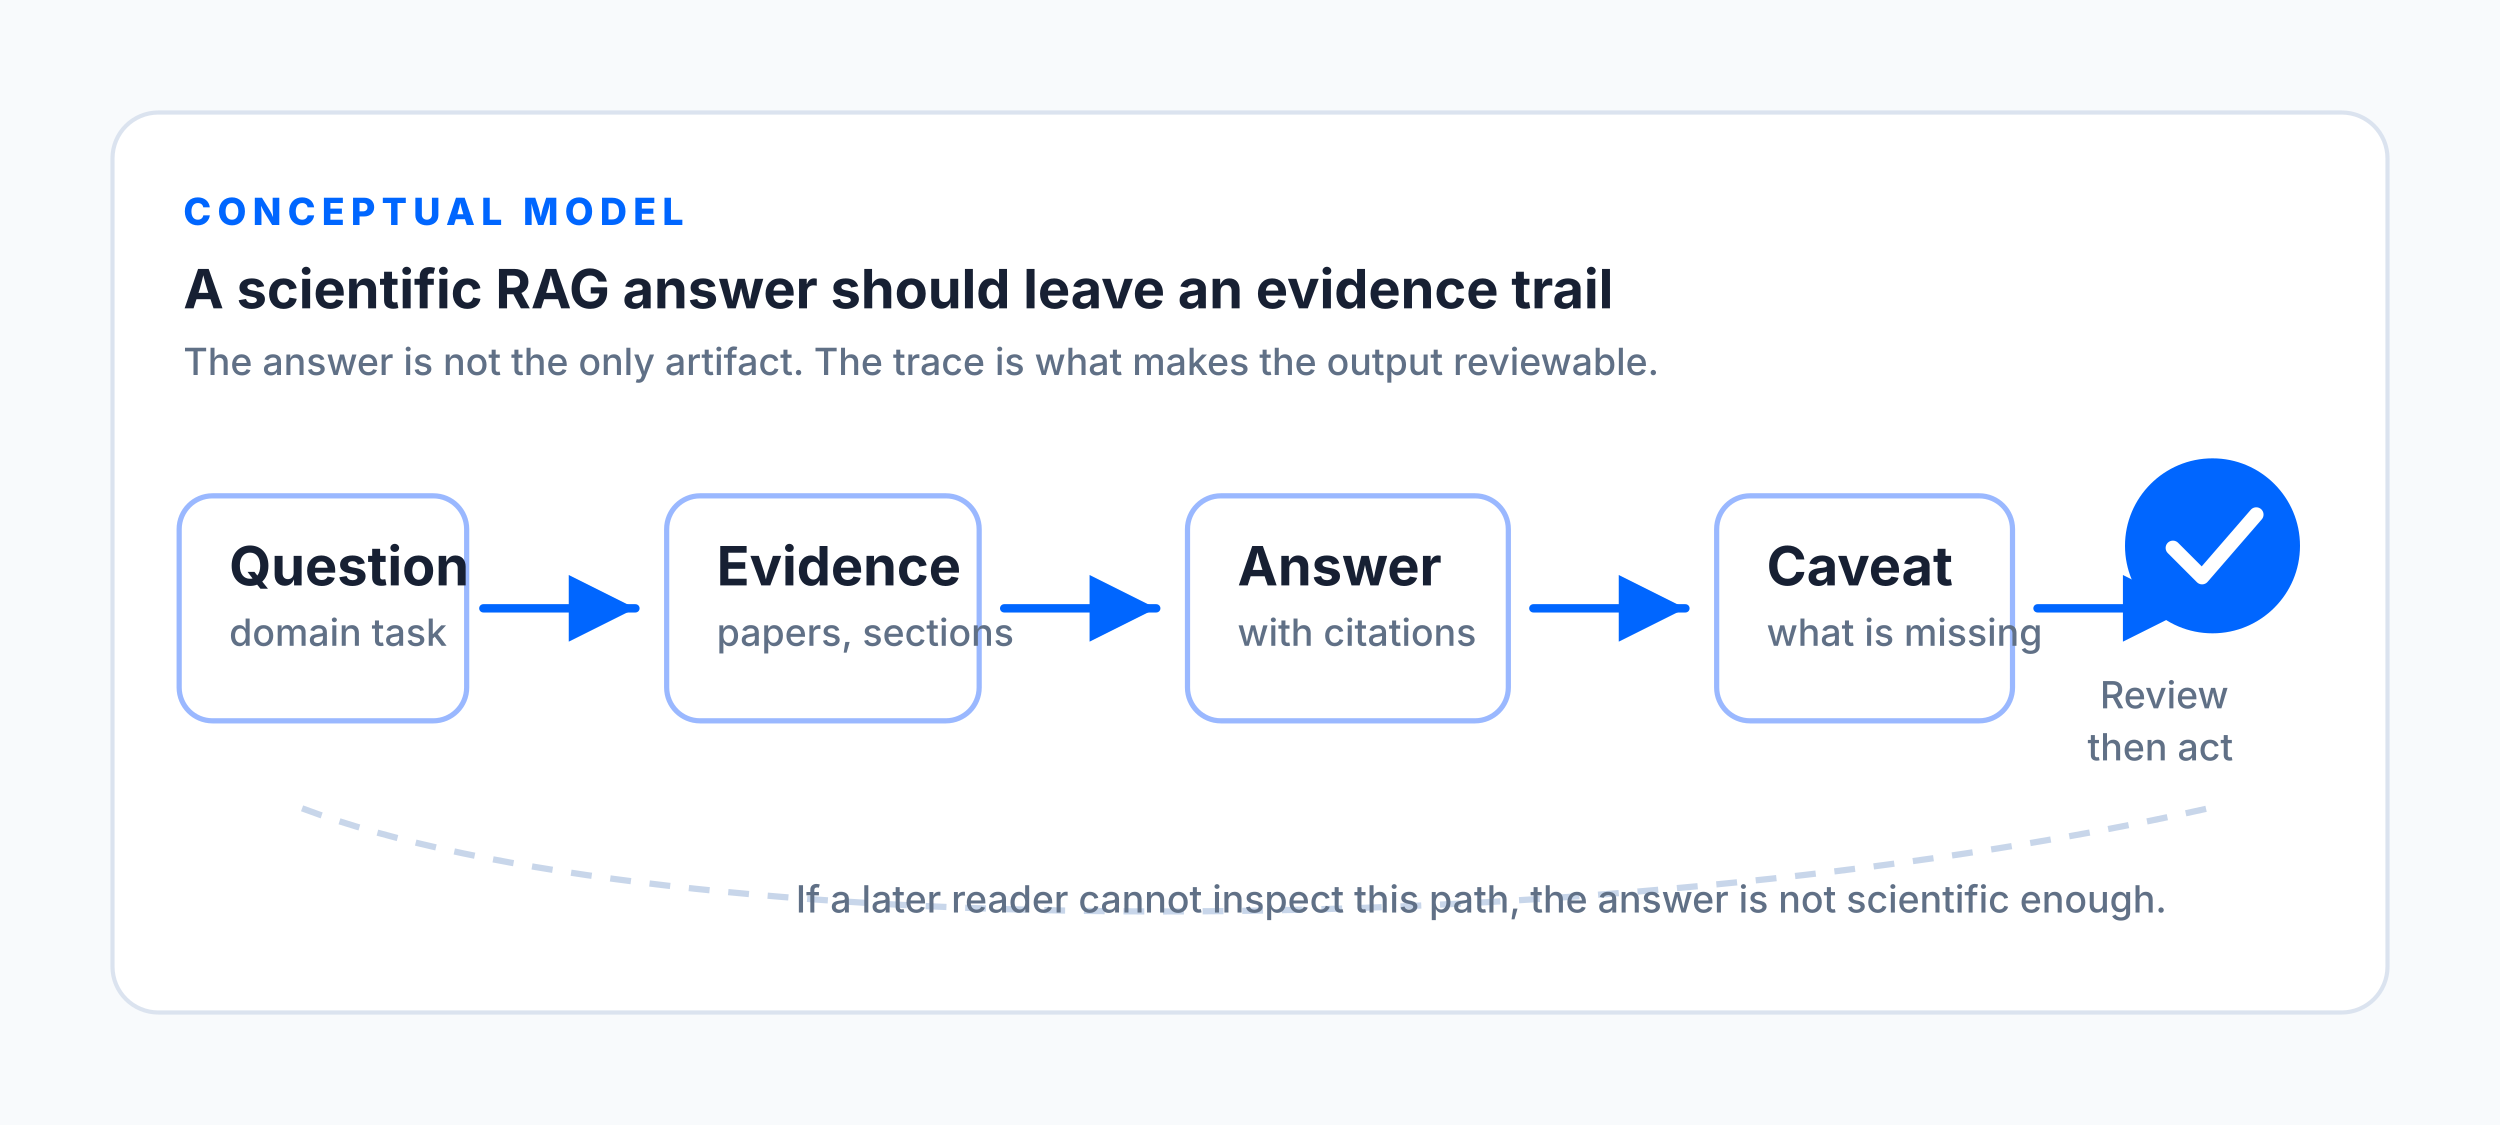
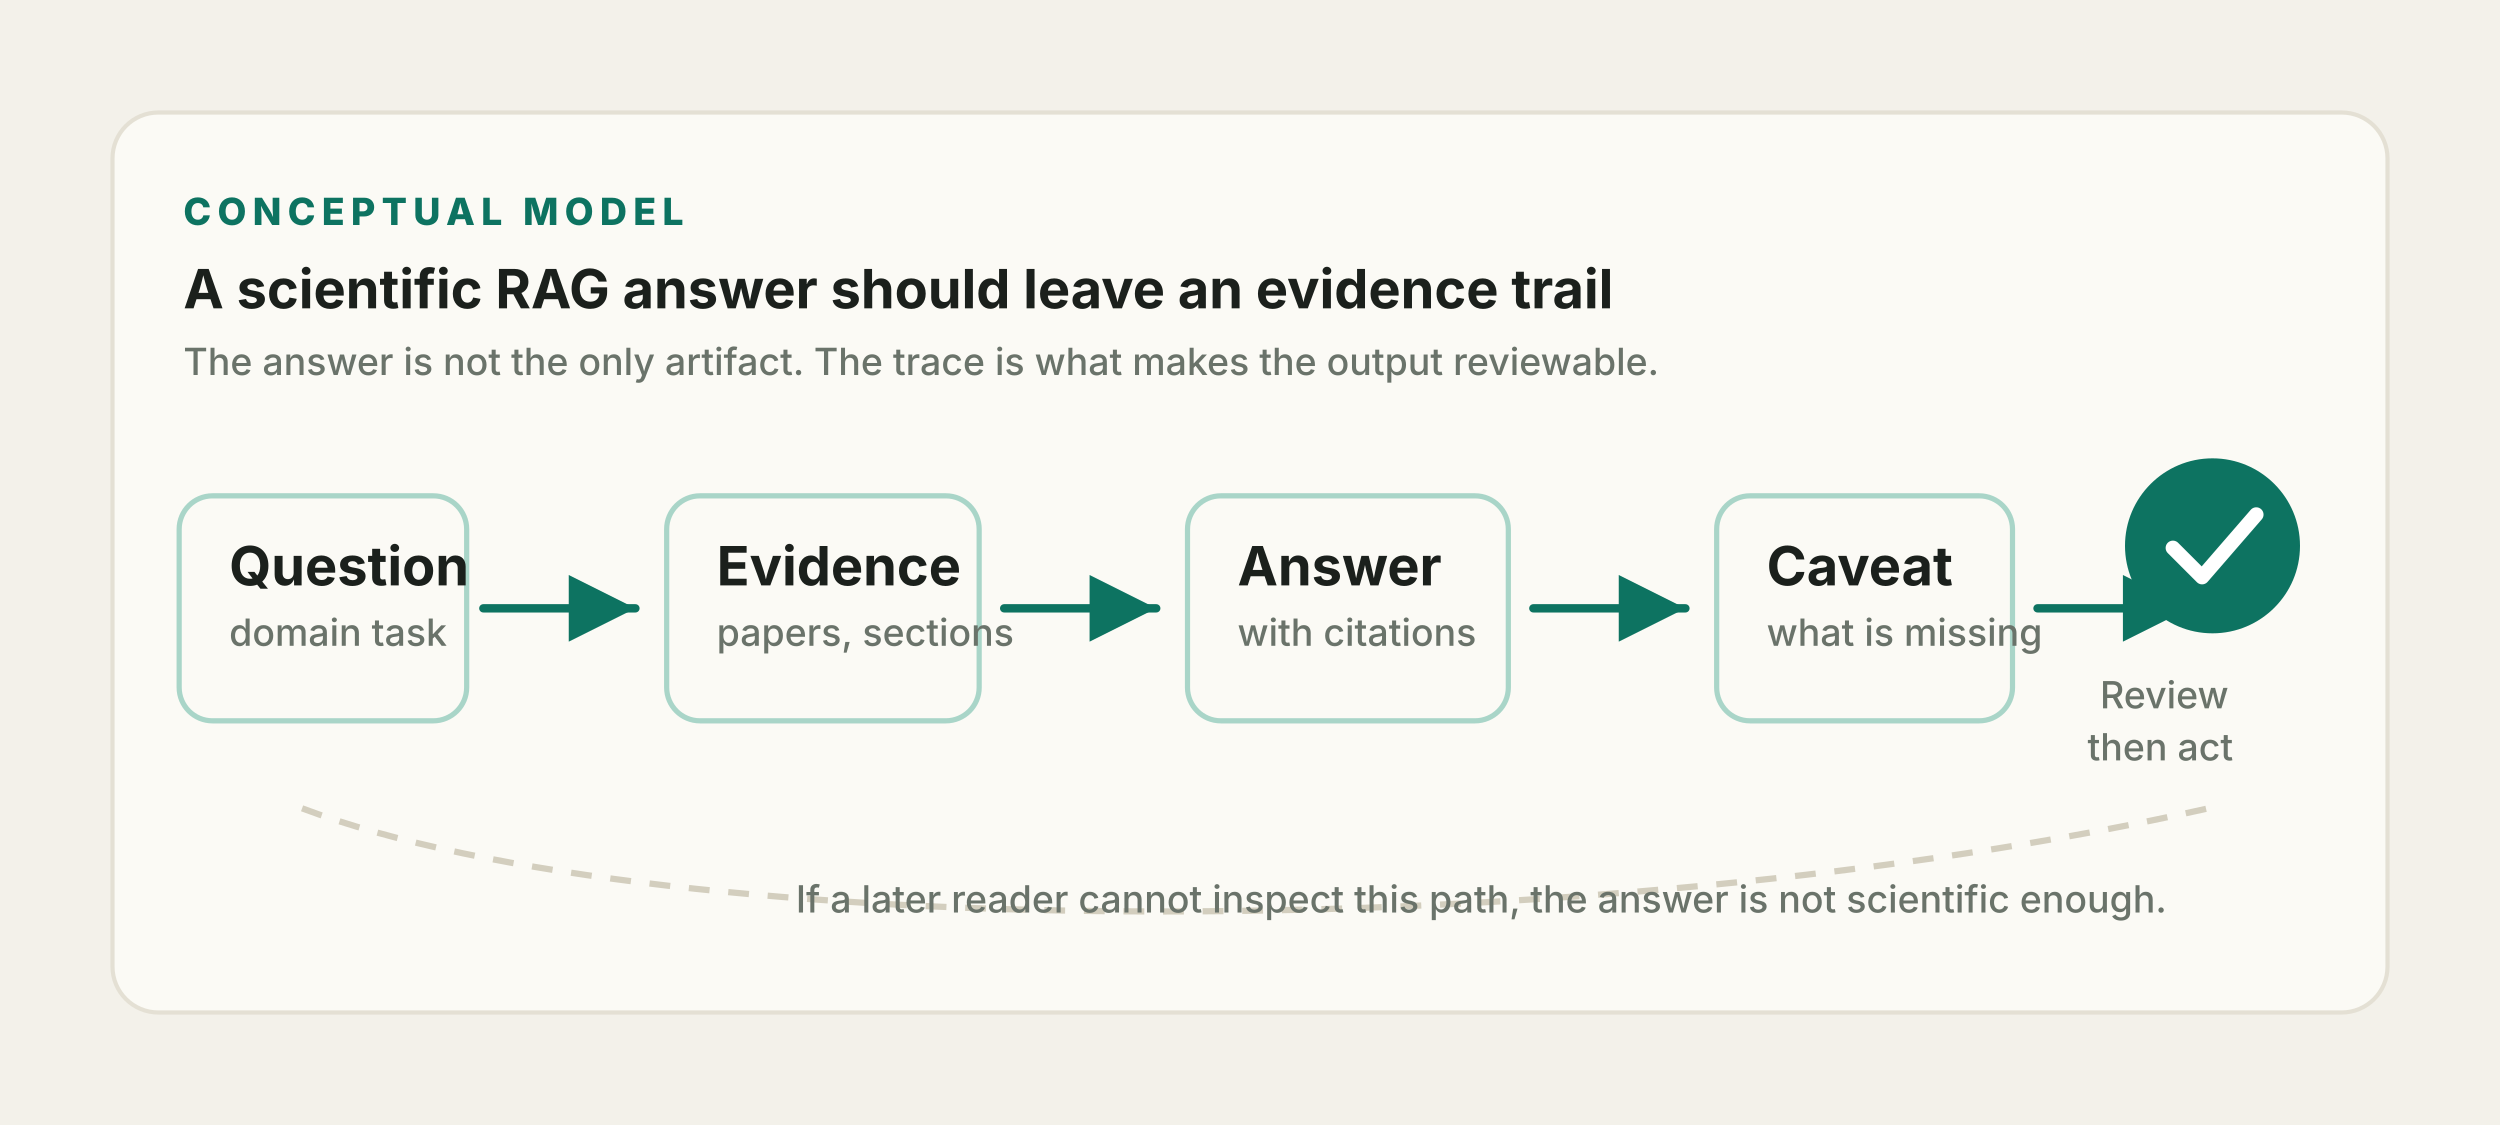
<svg xmlns="http://www.w3.org/2000/svg" width="1200" height="540" viewBox="0 0 1200 540" role="img" aria-labelledby="title desc">
  <defs>
    <style>
-       .bg { fill: #f8fafc; }
-       .panel { fill: #ffffff; stroke: #dbe3ef; stroke-width: 2; }
-       .step { fill: #ffffff; stroke: #9ab8ff; stroke-width: 2.5; }
-       .accent { fill: #0066ff; }
-       .muted { fill: #607086; }
-       .text { fill: #172033; font-family: Inter, Arial, sans-serif; font-size: 26px; font-weight: 700; }
-       .small { fill: #607086; font-family: Inter, Arial, sans-serif; font-size: 18px; font-weight: 500; }
-       .label { fill: #0066ff; font-family: Inter, Arial, sans-serif; font-size: 18px; font-weight: 800; letter-spacing: 3px; }
-       .arrow { stroke: #0066ff; stroke-width: 4; fill: none; stroke-linecap: round; stroke-linejoin: round; }
+       .bg { fill: #f3f1ea; }
+       .panel { fill: #fbfaf5; stroke: #e4e0d4; stroke-width: 2; }
+       .step { fill: #fbfaf5; stroke: #a9d5c8; stroke-width: 2.5; }
+       .accent { fill: #0d7361; }
+       .muted { fill: #6a736a; }
+       .text { fill: #1b201c; font-family: Inter, Arial, sans-serif; font-size: 26px; font-weight: 700; }
+       .small { fill: #6a736a; font-family: Inter, Arial, sans-serif; font-size: 18px; font-weight: 500; }
+       .label { fill: #0d7361; font-family: Inter, Arial, sans-serif; font-size: 18px; font-weight: 800; letter-spacing: 3px; }
+       .arrow { stroke: #0d7361; stroke-width: 4; fill: none; stroke-linecap: round; stroke-linejoin: round; }
    </style>
    <marker id="arrow" markerWidth="12" markerHeight="12" refX="10" refY="6" orient="auto">
-       <path d="M2,2 L10,6 L2,10 Z" fill="#0066ff" />
+       <path d="M2,2 L10,6 L2,10 Z" fill="#0d7361" />
    </marker>
  </defs>
  <rect class="bg" width="1200" height="540" />
  <rect class="panel" x="54" y="54" width="1092" height="432" rx="22" />
  <text class="label" x="88" y="108">CONCEPTUAL MODEL</text>
  <text class="text" x="88" y="148">A scientific RAG answer should leave an evidence trail</text>
  <text class="small" x="88" y="180">The answer is not the only artifact. The trace is what makes the output reviewable.</text>
  <g transform="translate(86 238)">
    <rect class="step" x="0" y="0" width="138" height="108" rx="16" />
    <text class="text" x="24" y="43">Question</text>
    <text class="small" x="24" y="72">domain task</text>
  </g>
  <path class="arrow" d="M232 292 L305 292" marker-end="url(#arrow)" />
  <g transform="translate(320 238)">
    <rect class="step" x="0" y="0" width="150" height="108" rx="16" />
    <text class="text" x="24" y="43">Evidence</text>
    <text class="small" x="24" y="72">papers, sections</text>
  </g>
  <path class="arrow" d="M482 292 L555 292" marker-end="url(#arrow)" />
  <g transform="translate(570 238)">
    <rect class="step" x="0" y="0" width="154" height="108" rx="16" />
    <text class="text" x="24" y="43">Answer</text>
    <text class="small" x="24" y="72">with citations</text>
  </g>
  <path class="arrow" d="M736 292 L809 292" marker-end="url(#arrow)" />
  <g transform="translate(824 238)">
    <rect class="step" x="0" y="0" width="142" height="108" rx="16" />
    <text class="text" x="24" y="43">Caveat</text>
    <text class="small" x="24" y="72">what is missing</text>
  </g>
  <path class="arrow" d="M978 292 L1051 292" marker-end="url(#arrow)" />
  <g transform="translate(1060 238)">
    <rect class="step" x="0" y="0" width="0" height="0" />
  </g>
  <g transform="translate(1020 220)">
-     <circle cx="42" cy="42" r="42" fill="#0066ff" />
+     <circle cx="42" cy="42" r="42" fill="#0d7361" />
    <path d="M23 43 L37 57 L63 27" fill="none" stroke="#ffffff" stroke-width="7" stroke-linecap="round" stroke-linejoin="round" />
    <text class="small" x="-12" y="120">Review</text>
    <text class="small" x="-18" y="145">then act</text>
  </g>
-   <path d="M145 388 C320 454, 766 454, 1060 388" stroke="#c8d6ea" stroke-width="3" fill="none" stroke-dasharray="10 9" />
+   <path d="M145 388 C320 454, 766 454, 1060 388" stroke="#d3cebe" stroke-width="3" fill="none" stroke-dasharray="10 9" />
  <text class="small" x="382" y="438">If a later reader cannot inspect this path, the answer is not scientific enough.</text>
</svg>
